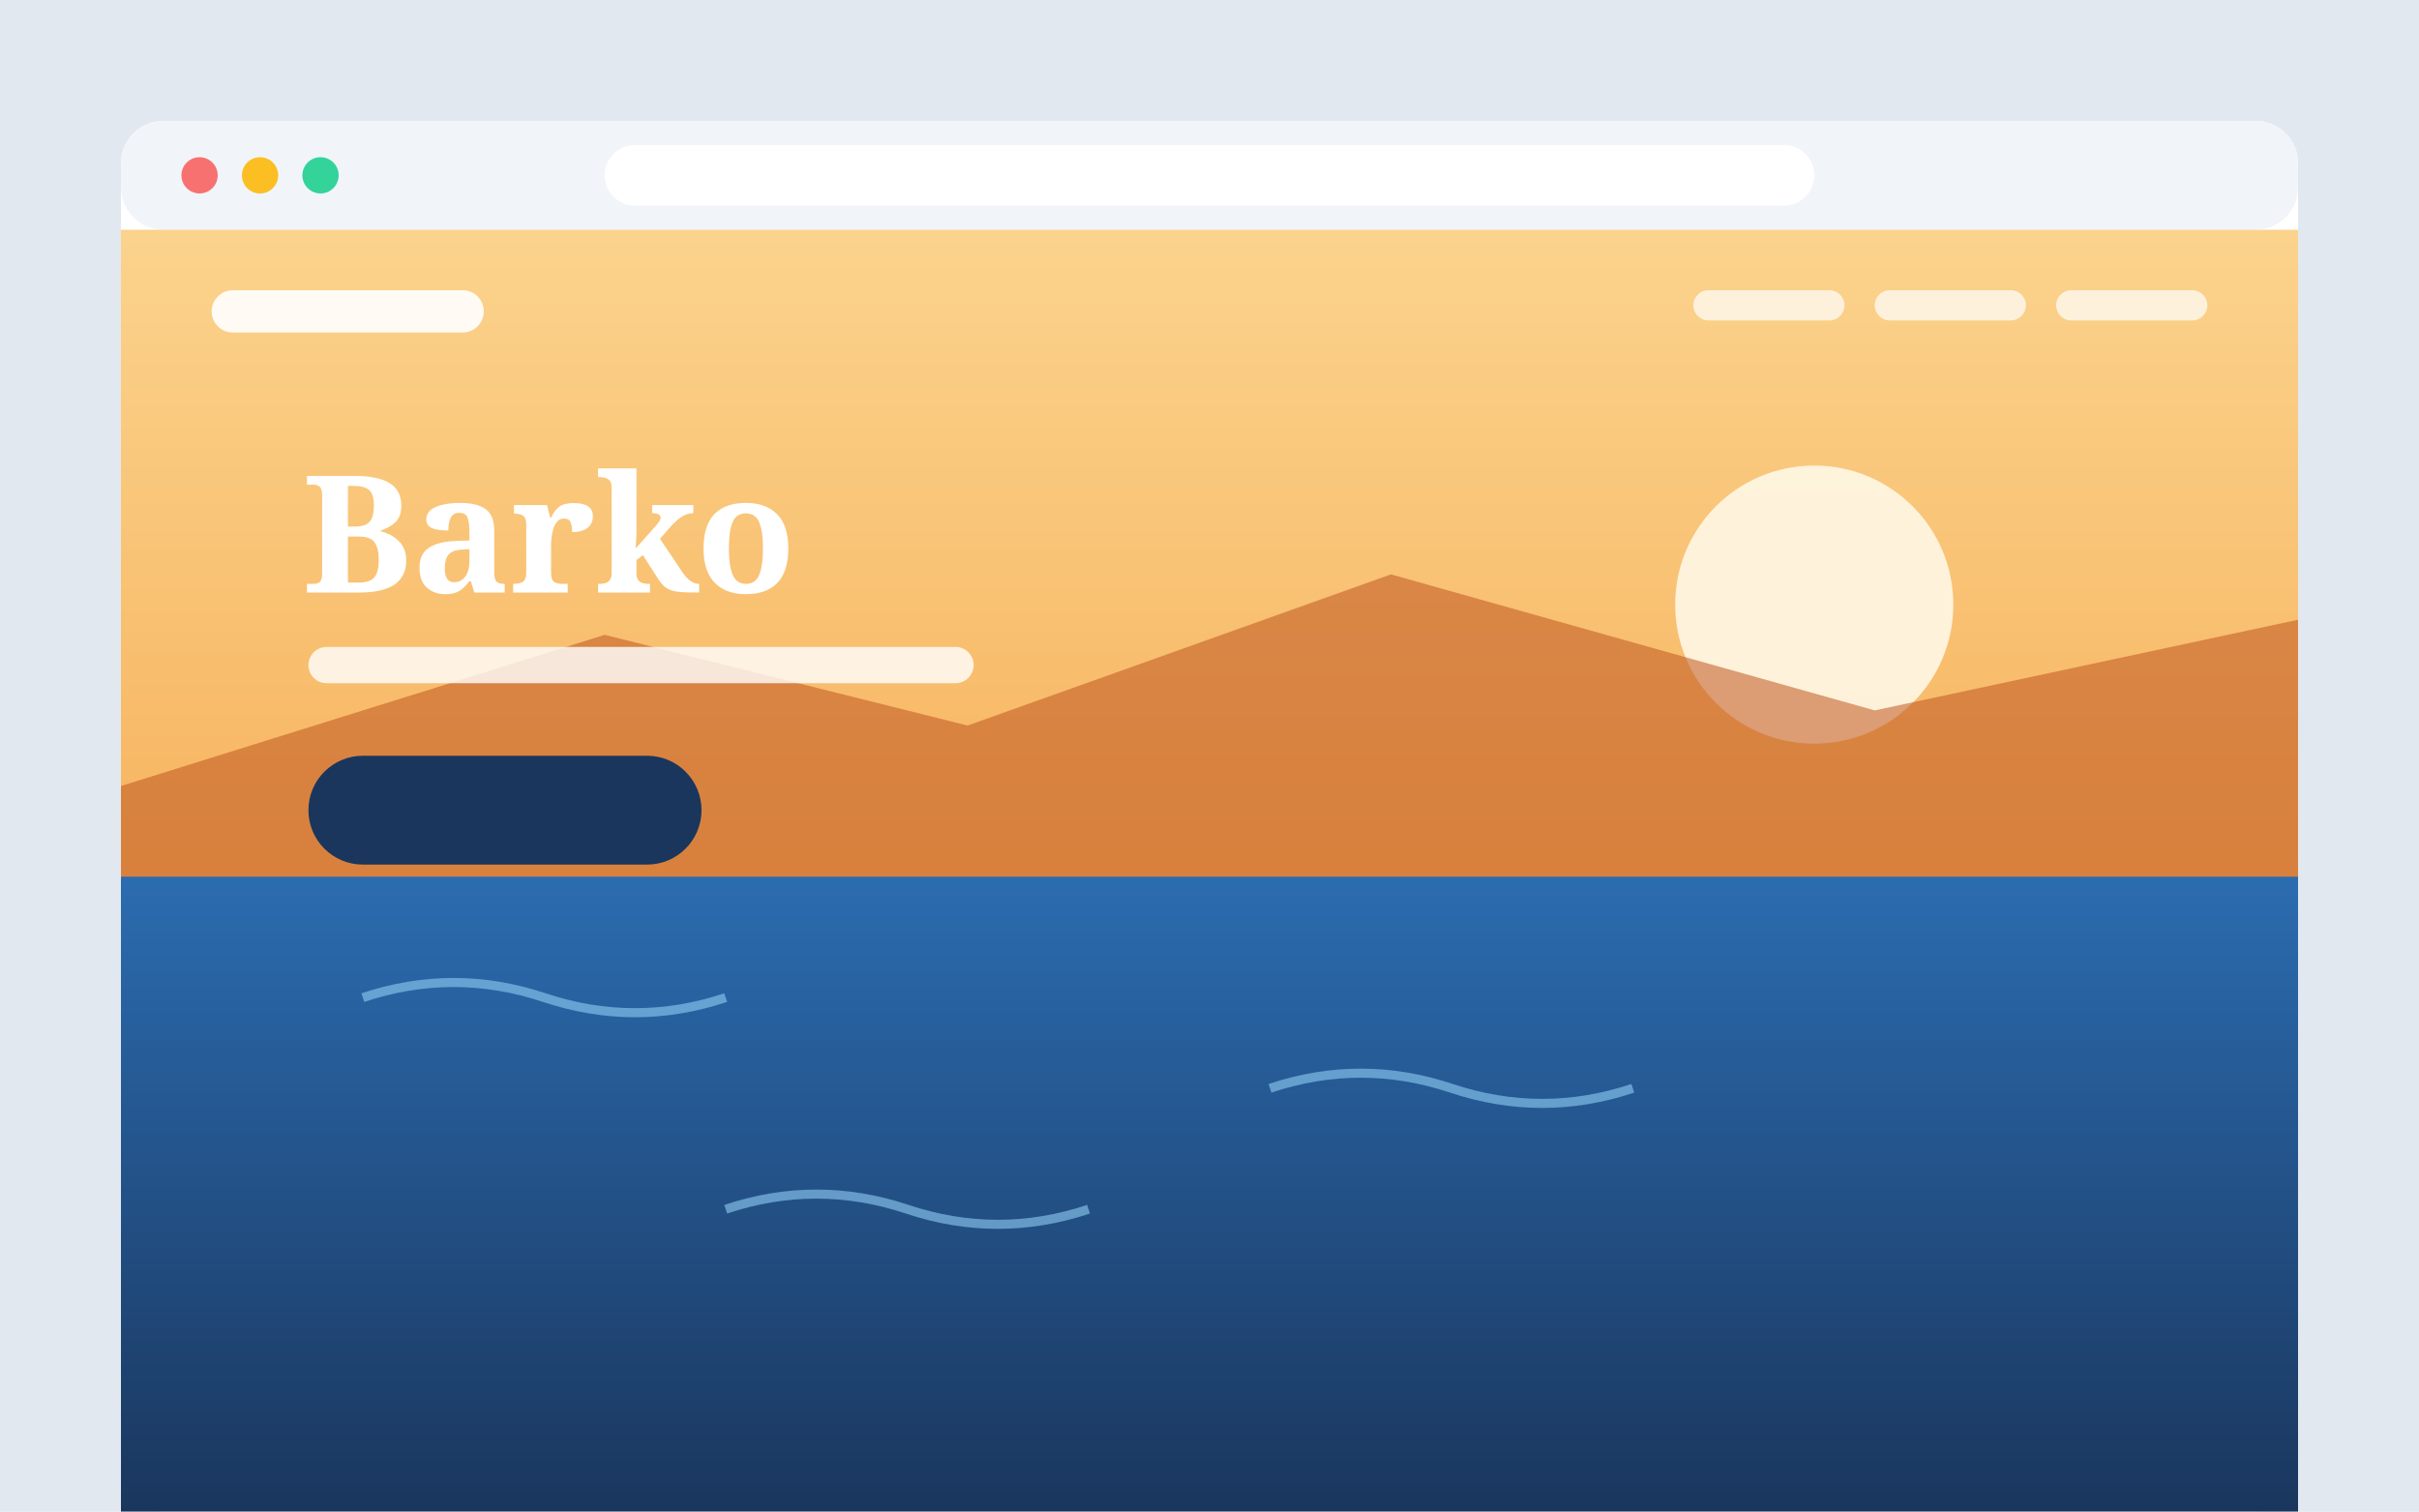
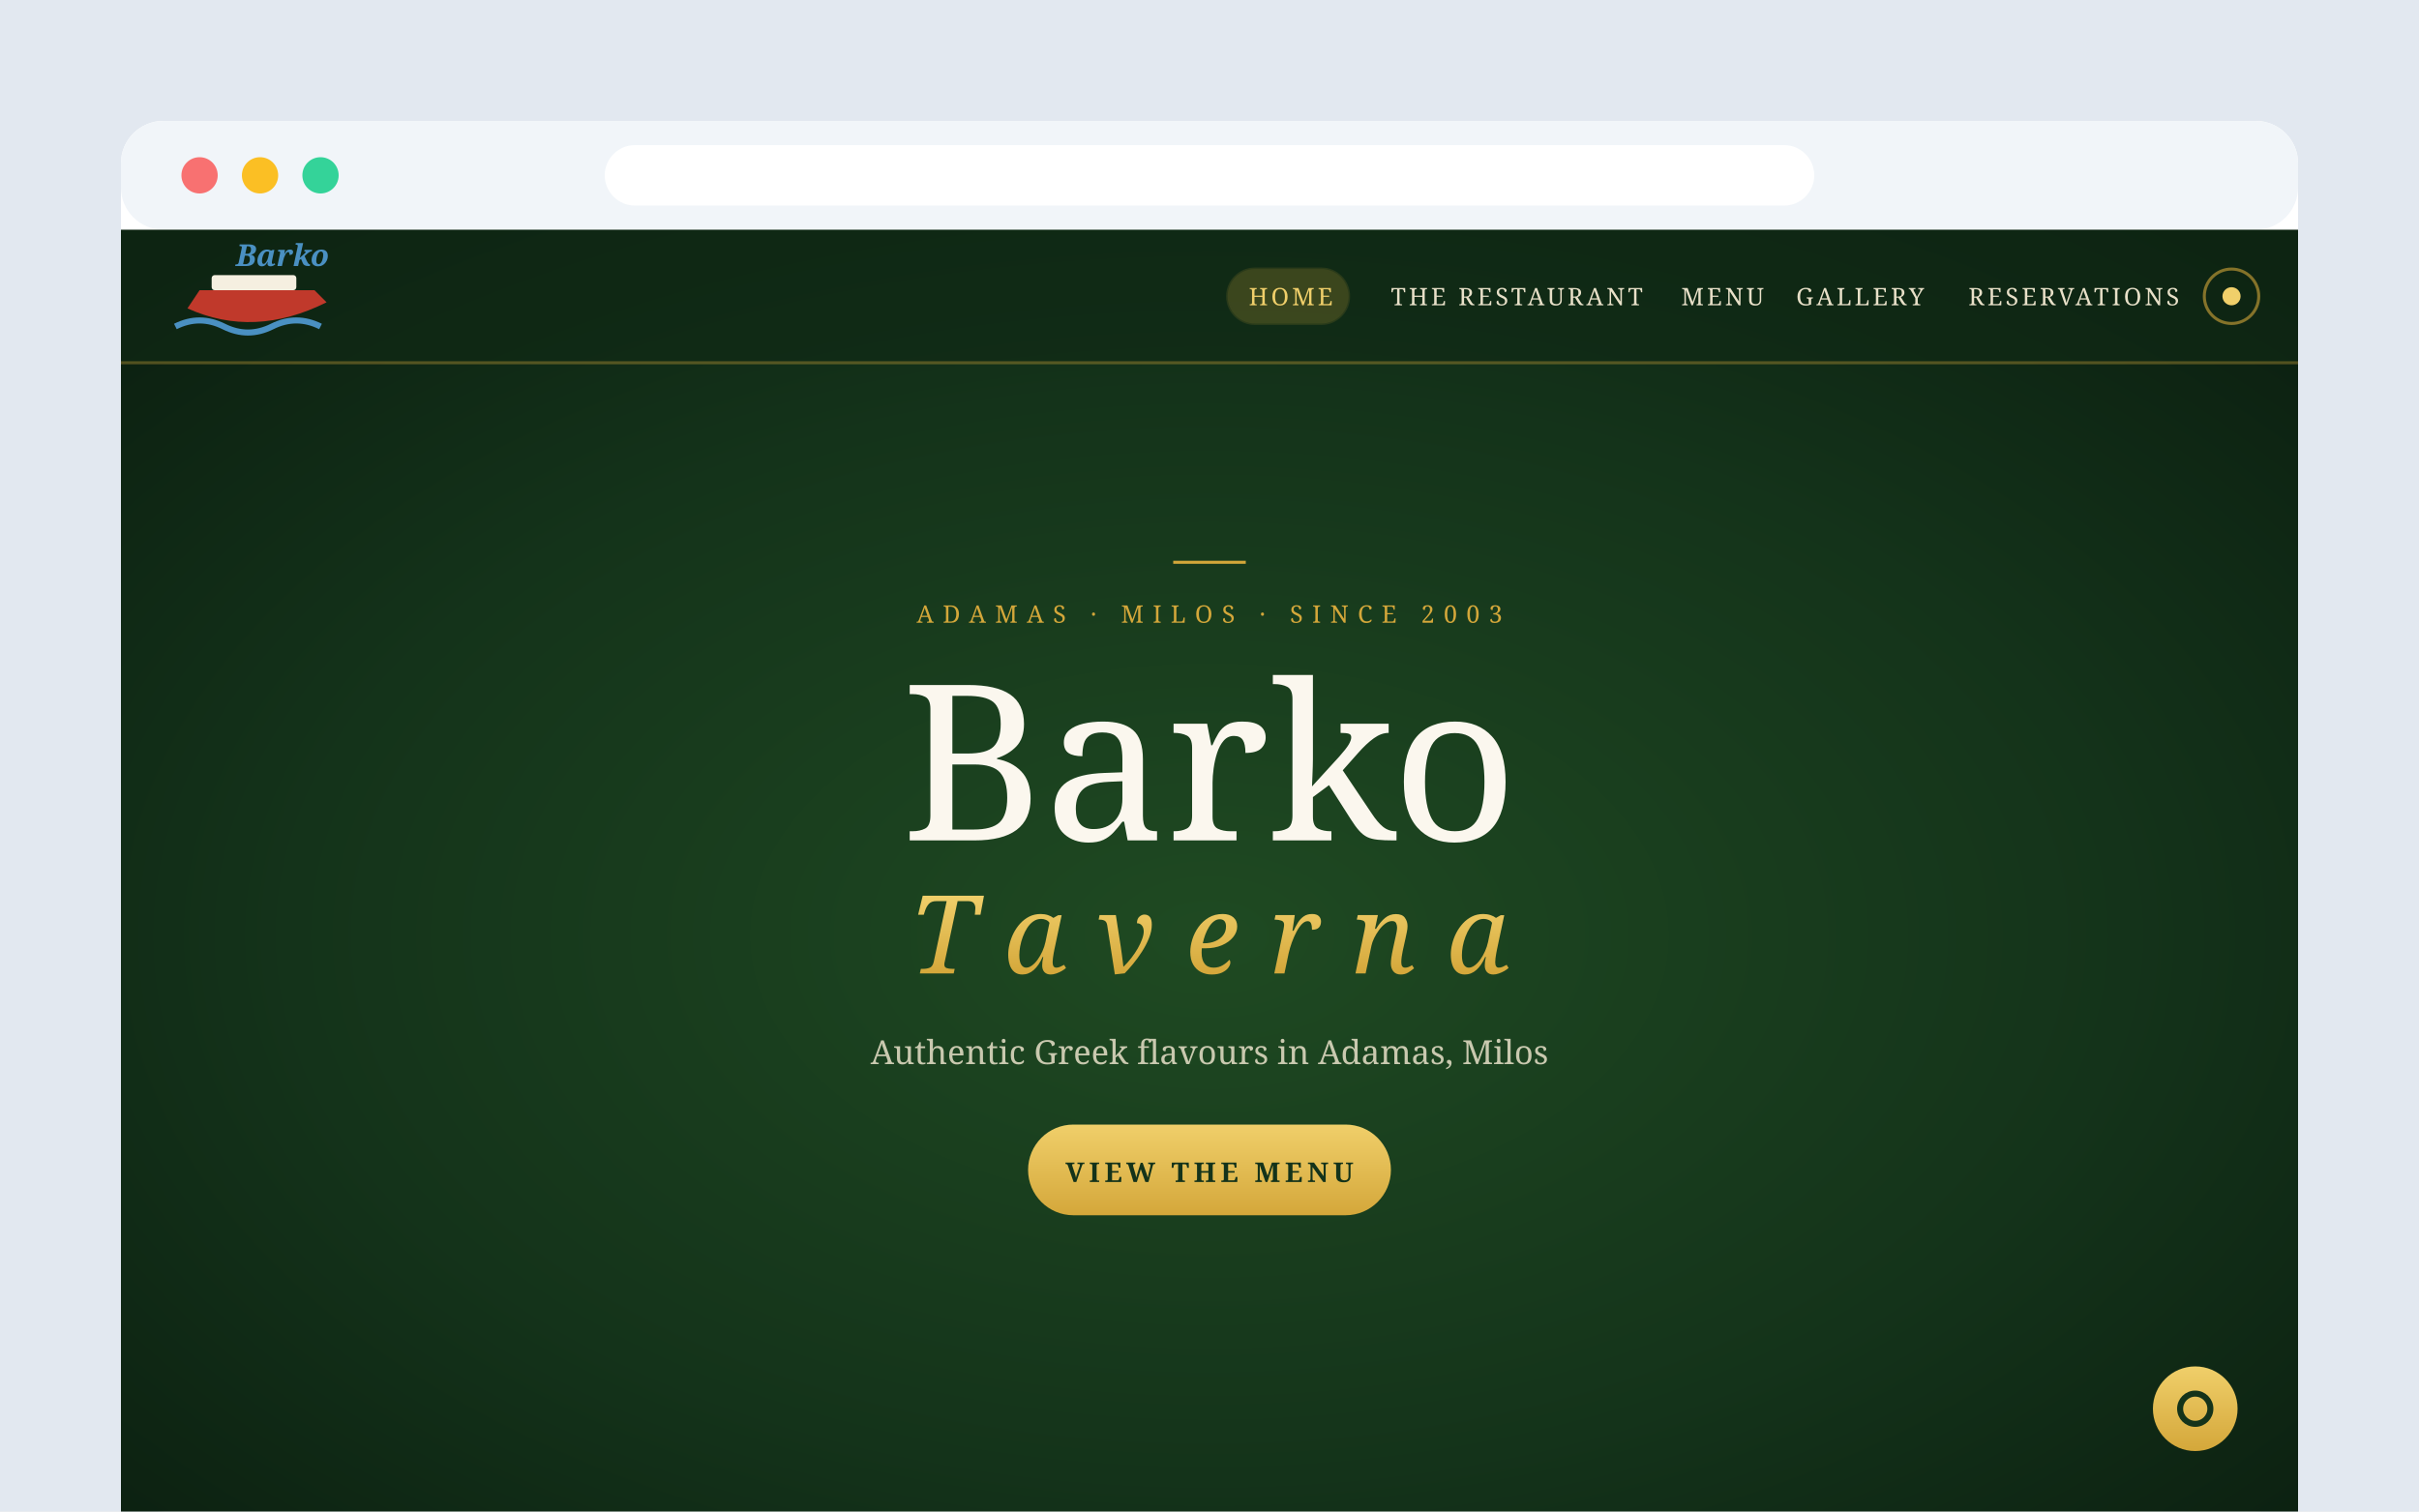
<svg xmlns="http://www.w3.org/2000/svg" viewBox="0 0 800 500">
  <defs>
-     <linearGradient id="sky" x1="0" y1="0" x2="0" y2="1">
-       <stop offset="0" stop-color="#fbd38d" />
-       <stop offset="1" stop-color="#f6ad55" />
-     </linearGradient>
-     <linearGradient id="sea" x1="0" y1="0" x2="0" y2="1">
-       <stop offset="0" stop-color="#2b6cb0" />
-       <stop offset="1" stop-color="#1a365d" />
+     <radialGradient id="glow" cx=".5" cy=".55" r=".7">
+       <stop offset="0" stop-color="#1f4a22" />
+       <stop offset=".6" stop-color="#14331a" />
+       <stop offset="1" stop-color="#0b1f10" />
+     </radialGradient>
+     <linearGradient id="gold" x1="0" y1="0" x2="0" y2="1">
+       <stop offset="0" stop-color="#f0cf6a" />
+       <stop offset="1" stop-color="#d4a73a" />
    </linearGradient>
  </defs>
  <rect width="800" height="500" fill="#e2e8f0" />
  <rect x="40" y="40" width="720" height="460" rx="14" fill="#fff" />
  <rect x="40" y="40" width="720" height="36" rx="14" fill="#f1f5f9" />
  <circle cx="66" cy="58" r="6" fill="#f87171" />
  <circle cx="86" cy="58" r="6" fill="#fbbf24" />
  <circle cx="106" cy="58" r="6" fill="#34d399" />
  <rect x="200" y="48" width="400" height="20" rx="10" fill="#fff" />
  <clipPath id="vp">
    <rect x="40" y="76" width="720" height="424" />
  </clipPath>
  <g clip-path="url(#vp)">
-     <rect x="40" y="76" width="720" height="260" fill="url(#sky)" />
-     <circle cx="600" cy="200" r="46" fill="#fff7e6" opacity=".9" />
-     <path d="M40 260 L200 210 L320 240 L460 190 L620 235 L760 205 L760 336 L40 336Z" fill="#c05621" opacity=".55" />
-     <rect x="40" y="290" width="720" height="210" fill="url(#sea)" />
-     <path d="M120 330q30-10 60 0t60 0M420 360q30-10 60 0t60 0M240 400q30-10 60 0t60 0" stroke="#90cdf4" stroke-width="3" fill="none" opacity=".6" />
-     <rect x="70" y="96" width="90" height="14" rx="7" fill="#fff" opacity=".9" />
-     <rect x="560" y="96" width="50" height="10" rx="5" fill="#fff" opacity=".7" />
-     <rect x="620" y="96" width="50" height="10" rx="5" fill="#fff" opacity=".7" />
-     <rect x="680" y="96" width="50" height="10" rx="5" fill="#fff" opacity=".7" />
-     <text x="100" y="196" font-family="Georgia, serif" font-size="54" font-weight="700" fill="#fff">Barko</text>
-     <rect x="102" y="214" width="220" height="12" rx="6" fill="#fff" opacity=".8" />
-     <rect x="102" y="250" width="130" height="36" rx="18" fill="#1a365d" />
+     <rect x="40" y="76" width="720" height="424" fill="url(#glow)" />
+     <rect x="40" y="76" width="720" height="44" fill="#0f2814" opacity=".6" />
+     <path d="M40 120 H760" stroke="#d4a73a" stroke-opacity=".35" />
+     <path d="M62 102 Q84 112 108 100 L104 96 H66Z" fill="#c0392b" />
+     <rect x="70" y="91" width="28" height="5" rx="1" fill="#f5efe0" />
+     <path d="M58 108q8-4 16 0t16 0t16 0" stroke="#4a90c2" stroke-width="2" fill="none" />
+     <text x="78" y="88" font-family="Georgia, serif" font-size="10" font-style="italic" font-weight="700" fill="#4a90c2">Barko</text>
+     <g font-family="Georgia, serif" font-size="8" letter-spacing="1" fill="#e8e0c8">
+       <rect x="406" y="89" width="40" height="18" rx="9" fill="#d4a73a" opacity=".22" stroke="#d4a73a" stroke-opacity=".6" />
+       <text x="413" y="101" fill="#f0cf6a">HOME</text>
+       <text x="460" y="101">THE RESTAURANT</text>
+       <text x="556" y="101">MENU</text>
+       <text x="594" y="101">GALLERY</text>
+       <text x="651" y="101">RESERVATIONS</text>
+     </g>
+     <circle cx="738" cy="98" r="9" fill="none" stroke="#d4a73a" stroke-opacity=".6" />
+     <circle cx="738" cy="98" r="3" fill="#f0cf6a" />
+     <path d="M388 186 H412" stroke="#d4a73a" />
+     <text x="400" y="206" text-anchor="middle" font-family="Georgia, serif" font-size="8" letter-spacing="3" fill="#d4a73a">ADAMAS · MILOS · SINCE 2003</text>
+     <text x="400" y="278" text-anchor="middle" font-family="Georgia, serif" font-size="72" fill="#fbf7ee">Barko</text>
+     <text x="400" y="322" text-anchor="middle" font-family="Georgia, serif" font-size="36" font-style="italic" letter-spacing="10" fill="url(#gold)">Taverna</text>
+     <text x="400" y="352" text-anchor="middle" font-family="Georgia, serif" font-size="11" fill="#e8e0c8" opacity=".85">Authentic Greek flavours in Adamas, Milos</text>
+     <rect x="340" y="372" width="120" height="30" rx="15" fill="url(#gold)" />
+     <text x="400" y="391" text-anchor="middle" font-family="Georgia, serif" font-size="9" font-weight="700" letter-spacing="1.5" fill="#14331a">VIEW THE MENU</text>
+     <circle cx="726" cy="466" r="14" fill="url(#gold)" />
+     <circle cx="726" cy="466" r="5" fill="none" stroke="#14331a" stroke-width="2" />
  </g>
</svg>
